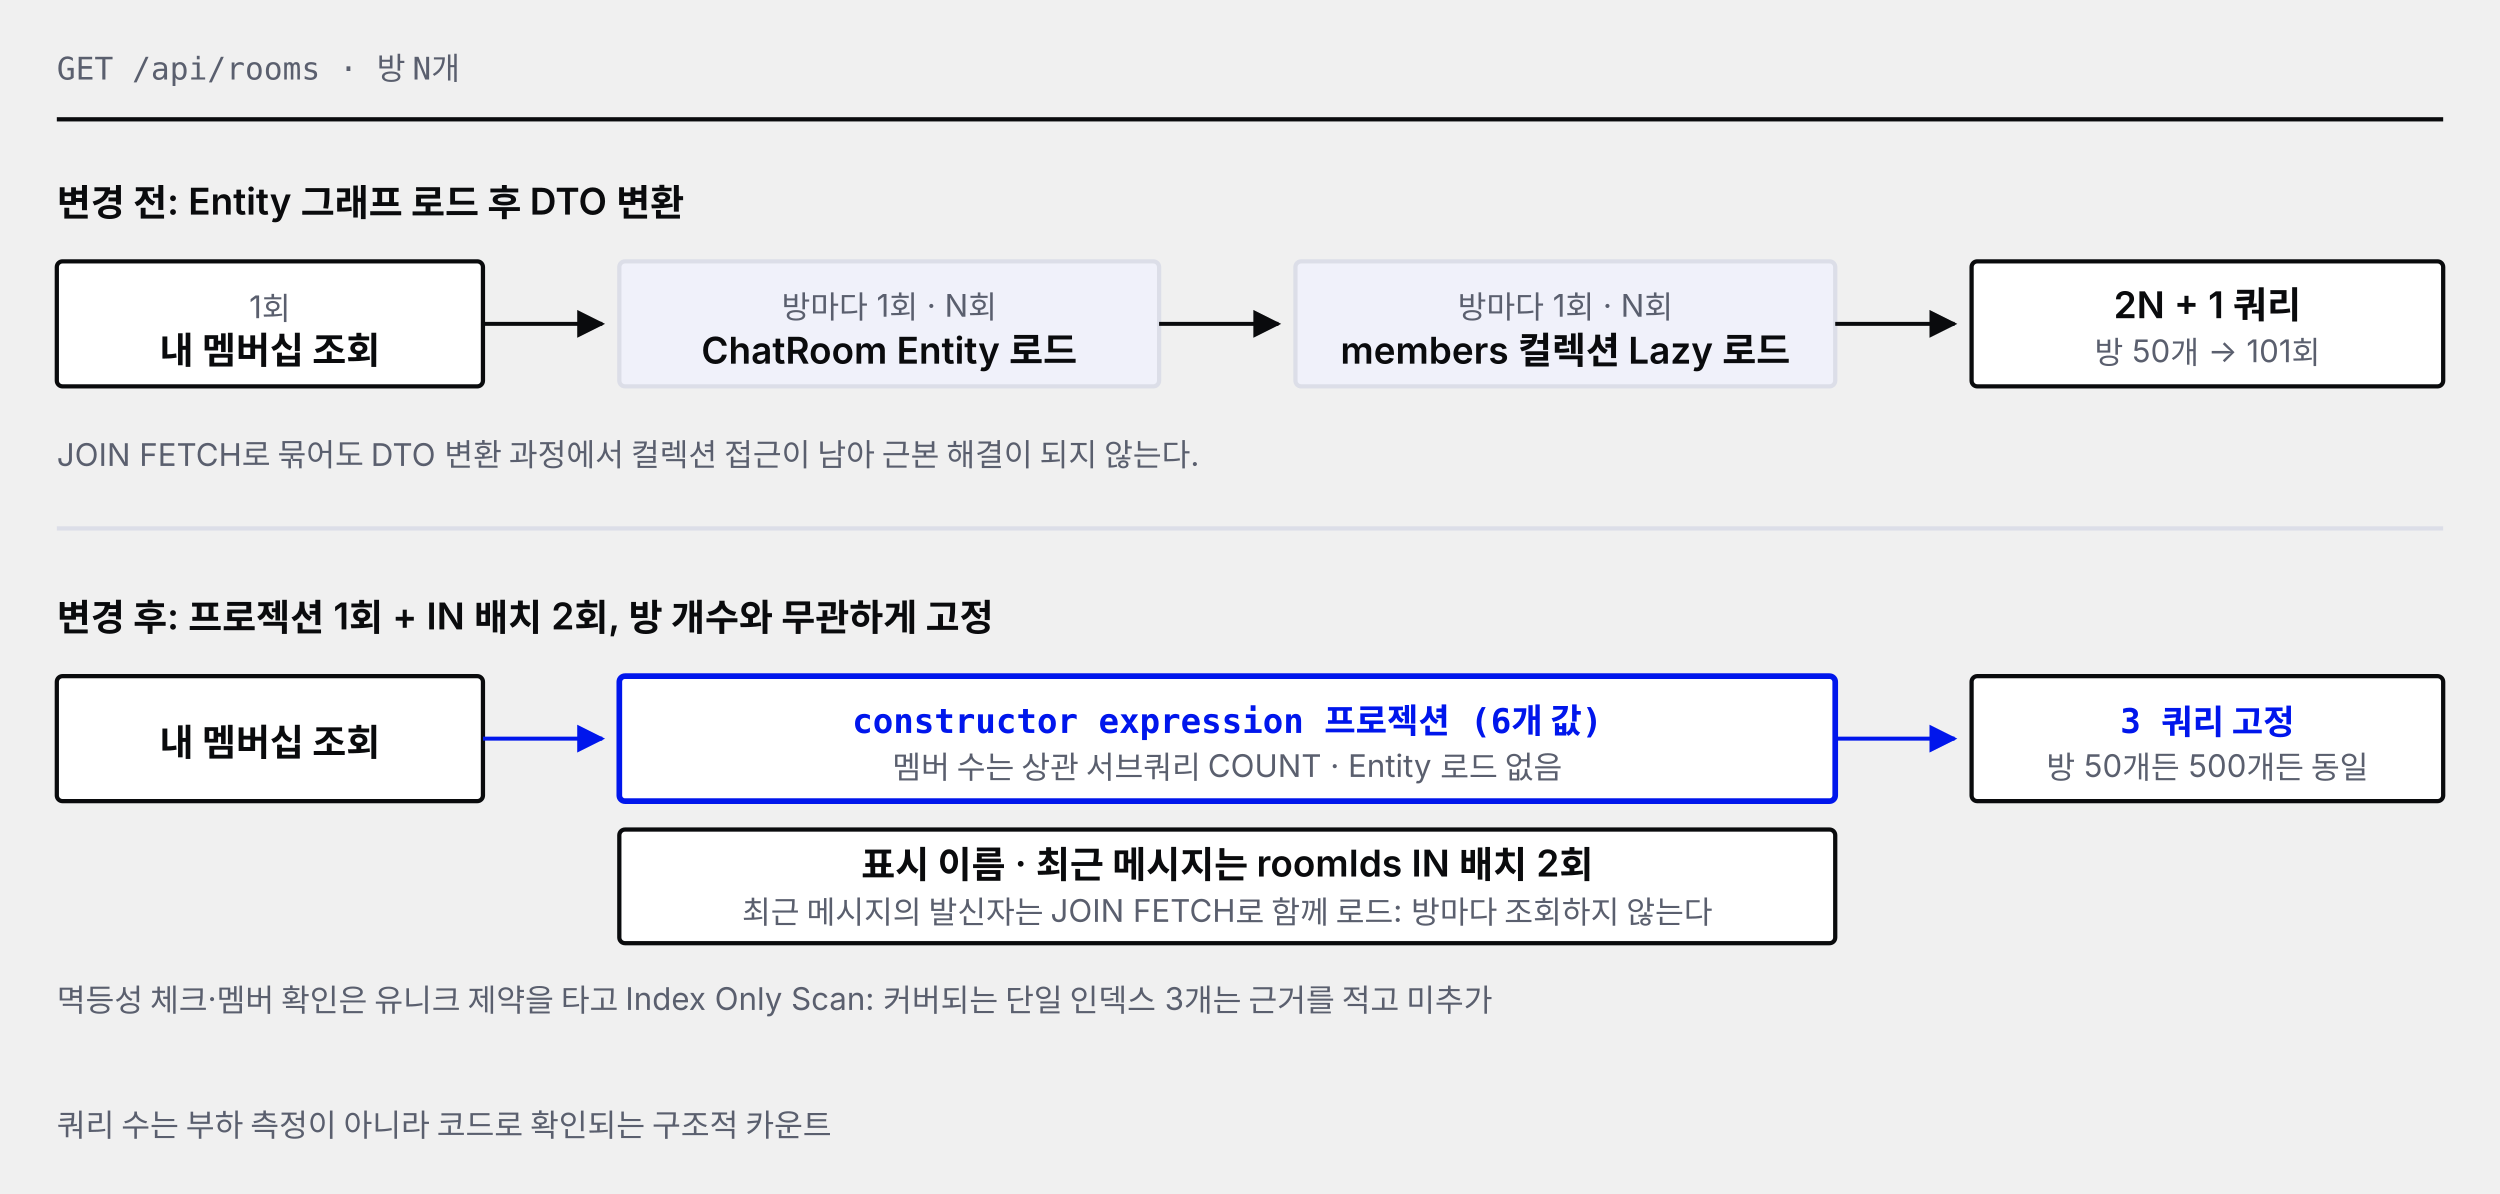
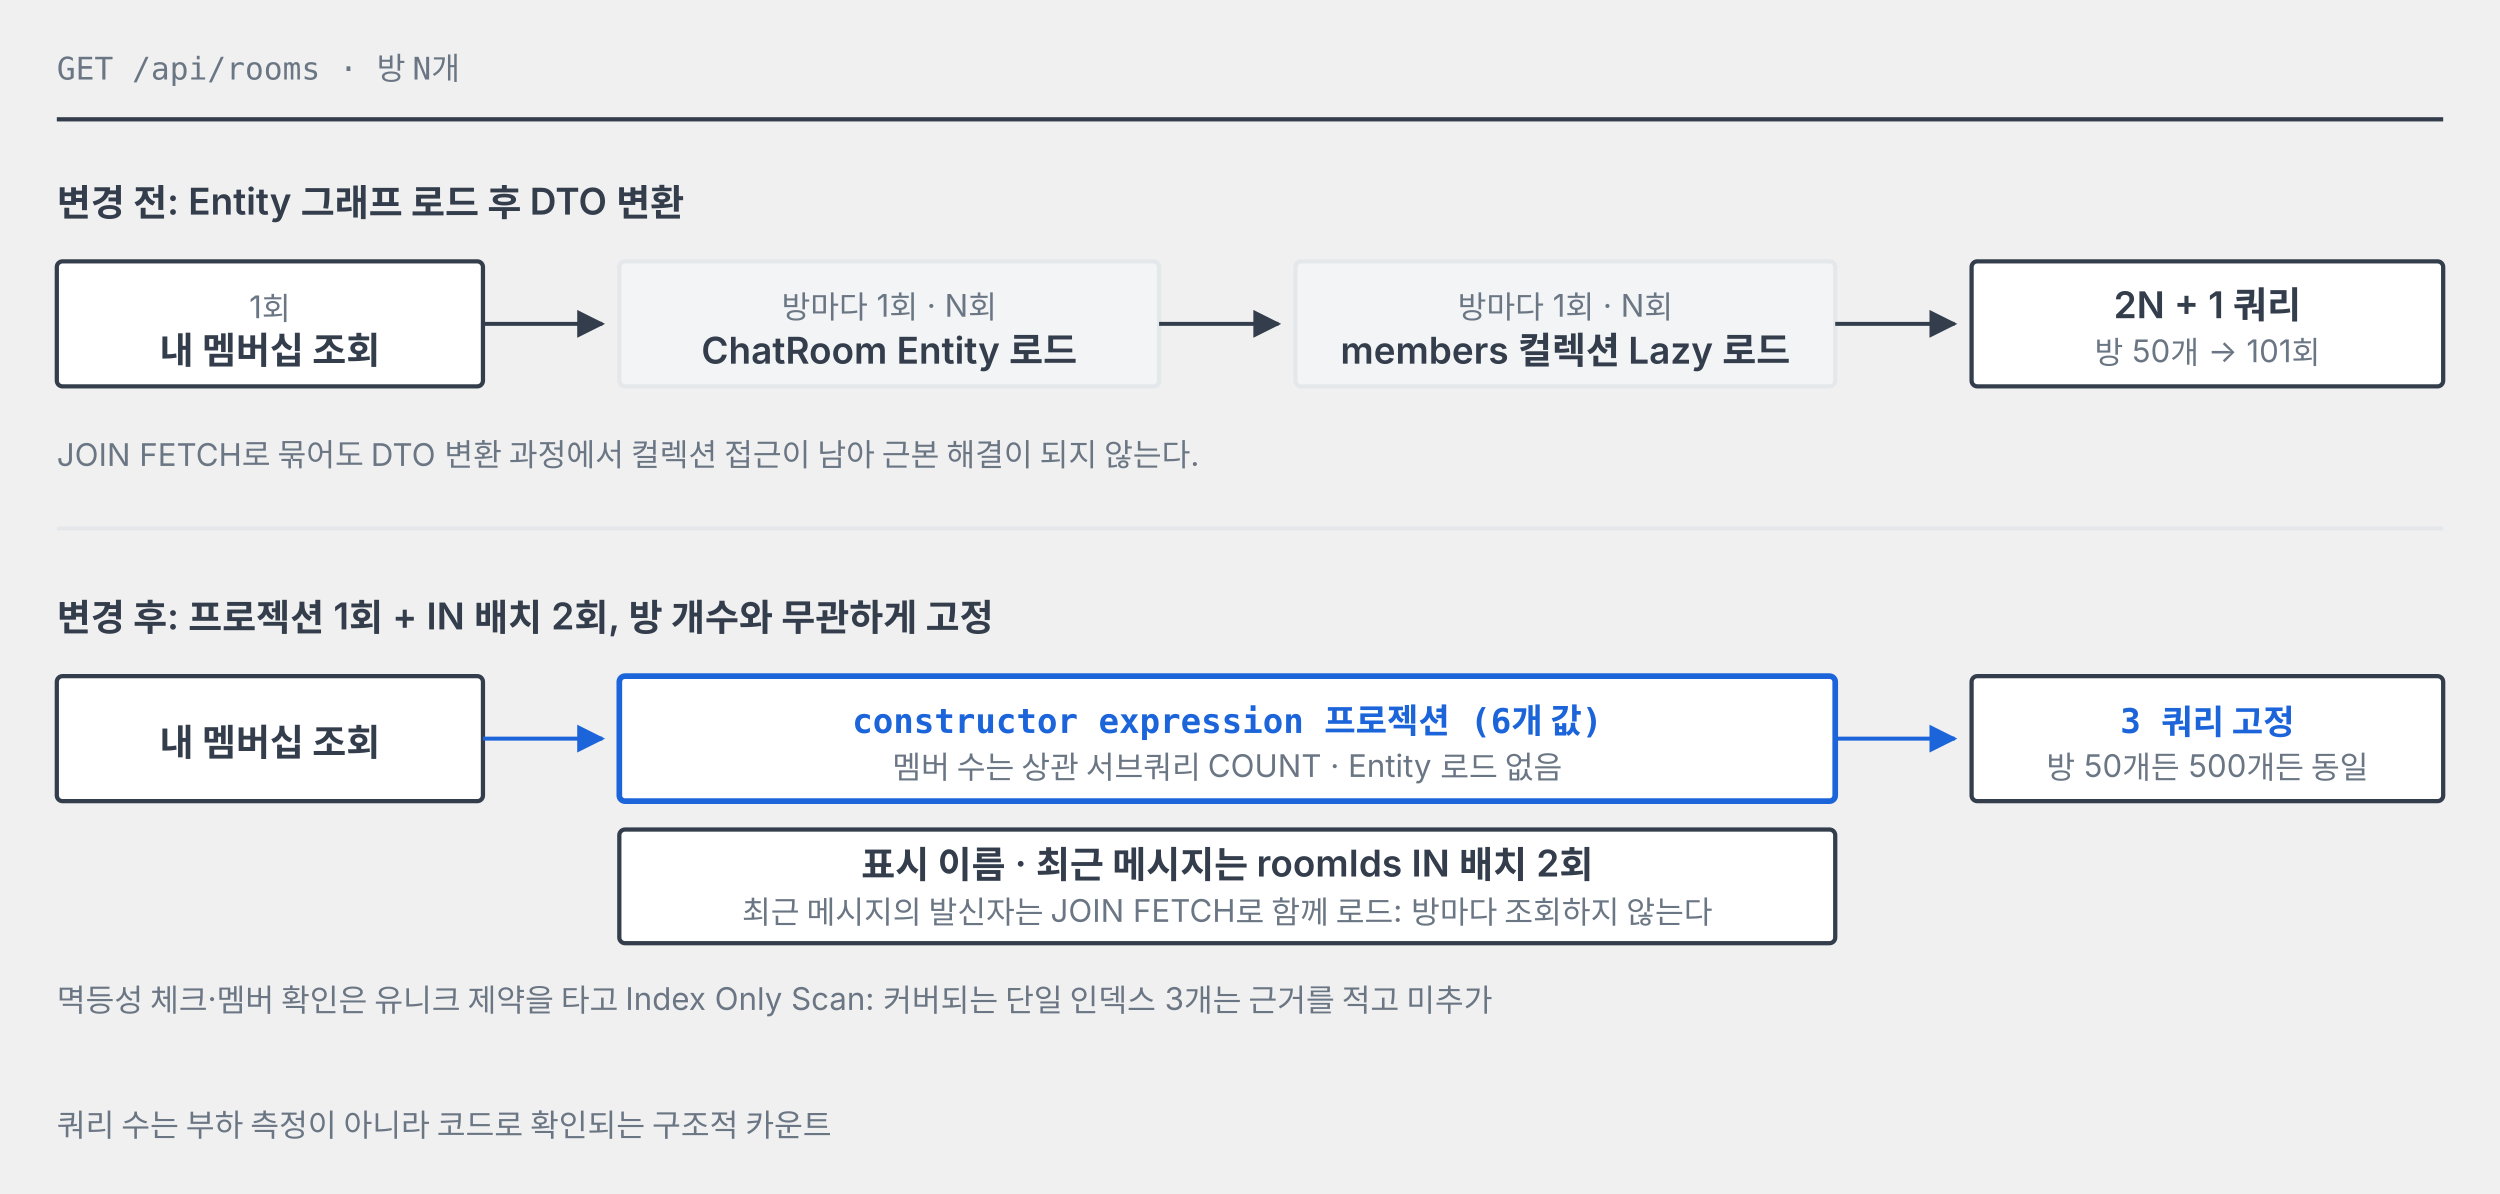
<svg xmlns="http://www.w3.org/2000/svg" viewBox="0 0 880 420" role="img" aria-label="변경 전 Entity 그래프를 로드해 방마다 추가 쿼리가 발생하는 경로와, 변경 후 JPQL 프로젝션 1회에 IN 배치 조회 2회를 더해 방 개수와 무관하게 3회로 고정되는 경로를 비교한 도식">
  <defs>
    <marker id="ar" viewBox="0 0 10 10" refX="9" refY="5" markerWidth="7" markerHeight="7" orient="auto-start-reverse">
-       <path d="M0 0 L10 5 L0 10 z" fill="#0a0b0d" />
+       <path d="M0 0 L10 5 L0 10 z" fill="#333d4b" />
    </marker>
    <marker id="arb" viewBox="0 0 10 10" refX="9" refY="5" markerWidth="7" markerHeight="7" orient="auto-start-reverse">
-       <path d="M0 0 L10 5 L0 10 z" fill="#0016ec" />
+       <path d="M0 0 L10 5 L0 10 z" fill="#1b64da" />
    </marker>
  </defs>
  <style>
-     .b{fill:#fff;stroke:#0a0b0d;stroke-width:1.5}
-     .b2{fill:#f0f1fa;stroke:#dcdee8;stroke-width:1.5}
-     .bc{fill:#fff;stroke:#0016ec;stroke-width:2}
-     .t{fill:#0a0b0d;font:600 13px Pretendard,-apple-system,sans-serif}
-     .s{fill:#5a5f6e;font:11px Pretendard,-apple-system,sans-serif}
-     .m{fill:#5a5f6e;font:11px ui-monospace,Menlo,monospace}
-     .a{fill:#0016ec;font:600 12px ui-monospace,Menlo,monospace}
-     .ln{stroke:#0a0b0d;stroke-width:1.4;fill:none}
-     .lnb{stroke:#0016ec;stroke-width:1.4;fill:none}
+     .b{fill:#fff;stroke:#333d4b;stroke-width:1.5}
+     .b2{fill:#f2f4f6;stroke:#e5e8eb;stroke-width:1.5}
+     .bc{fill:#fff;stroke:#1b64da;stroke-width:2}
+     .t{fill:#333d4b;font:600 13px Pretendard,-apple-system,sans-serif}
+     .s{fill:#6b7684;font:11px Pretendard,-apple-system,sans-serif}
+     .m{fill:#6b7684;font:11px ui-monospace,Menlo,monospace}
+     .a{fill:#1b64da;font:600 12px ui-monospace,Menlo,monospace}
+     .ln{stroke:#333d4b;stroke-width:1.4;fill:none}
+     .lnb{stroke:#1b64da;stroke-width:1.4;fill:none}
  </style>
  <text x="20" y="28" class="m">GET /api/rooms · 방 N개</text>
-   <line x1="20" y1="42" x2="860" y2="42" stroke="#0a0b0d" stroke-width="1.5" />
+   <line x1="20" y1="42" x2="860" y2="42" stroke="#333d4b" stroke-width="1.5" />
  <text x="20" y="76" class="t">변경 전: Entity 그래프 로드 후 DTO 변환</text>
  <rect x="20" y="92" width="150" height="44" rx="2" class="b" />
  <text x="95" y="112" text-anchor="middle" class="s">1회</text>
  <text x="95" y="128" text-anchor="middle" class="t">내 멤버십 조회</text>
  <line x1="170" y1="114" x2="212" y2="114" class="ln" marker-end="url(#ar)" />
  <rect x="218" y="92" width="190" height="44" rx="2" class="b2" />
  <text x="313" y="112" text-anchor="middle" class="s">방마다 1회 · N회</text>
  <text x="313" y="128" text-anchor="middle" class="t">ChatRoom Entity 로드</text>
  <line x1="408" y1="114" x2="450" y2="114" class="ln" marker-end="url(#ar)" />
  <rect x="456" y="92" width="190" height="44" rx="2" class="b2" />
  <text x="551" y="112" text-anchor="middle" class="s">방마다 1회 · N회</text>
  <text x="551" y="128" text-anchor="middle" class="t">members 컬렉션 Lazy 로드</text>
  <line x1="646" y1="114" x2="688" y2="114" class="ln" marker-end="url(#ar)" />
  <rect x="694" y="92" width="166" height="44" rx="2" class="b" />
  <text x="777" y="112" text-anchor="middle" class="t">2N + 1 쿼리</text>
  <text x="777" y="128" text-anchor="middle" class="s">방 50개 → 101회</text>
  <text x="20" y="164" class="s">JOIN FETCH로 묶어도 DTO 변환 과정에서 컬렉션 접근이 남아 근본 해결이 되지 않는다.</text>
-   <line x1="20" y1="186" x2="860" y2="186" stroke="#dcdee8" stroke-width="1.5" />
+   <line x1="20" y1="186" x2="860" y2="186" stroke="#e5e8eb" stroke-width="1.5" />
  <text x="20" y="222" class="t">변경 후: 프로젝션 1회 + IN 배치 2회, 방 개수와 무관하게 고정</text>
  <rect x="20" y="238" width="150" height="44" rx="2" class="b" />
  <text x="95" y="266" text-anchor="middle" class="t">내 멤버십 조회</text>
  <line x1="170" y1="260" x2="212" y2="260" class="lnb" marker-end="url(#arb)" />
  <rect x="218" y="238" width="428" height="44" rx="2" class="bc" />
  <text x="432" y="258" text-anchor="middle" class="a">constructor expression 프로젝션 (6개 값)</text>
  <text x="432" y="274" text-anchor="middle" class="s">멤버 수는 상관 서브쿼리 COUNT · Entity 로드 없음</text>
  <rect x="218" y="292" width="428" height="40" rx="2" class="b" />
  <text x="432" y="309" text-anchor="middle" class="t">표시 이름 · 최근 메시지는 roomIds IN 배치 2회</text>
  <text x="432" y="325" text-anchor="middle" class="s">최근 메시지의 발신자는 JOIN FETCH로 함께 로드: 방마다 조회하지 않는다</text>
  <line x1="646" y1="260" x2="688" y2="260" class="lnb" marker-end="url(#arb)" />
  <rect x="694" y="238" width="166" height="44" rx="2" class="b" />
  <text x="777" y="258" text-anchor="middle" class="a">3 쿼리 고정</text>
  <text x="777" y="274" text-anchor="middle" class="s">방 50개든 500개든 동일</text>
  <text x="20" y="356" class="s">멱등성 체크·멤버 확인은 유니크 제약을 타고 Index Only Scan: 커버되는 단일 인덱스 3개는 근거를 적고 미추가</text>
  <text x="20" y="400" class="m">쿼리 수는 부하 측정이 아니라 코드로 확인되는 구조적 카운트</text>
</svg>
